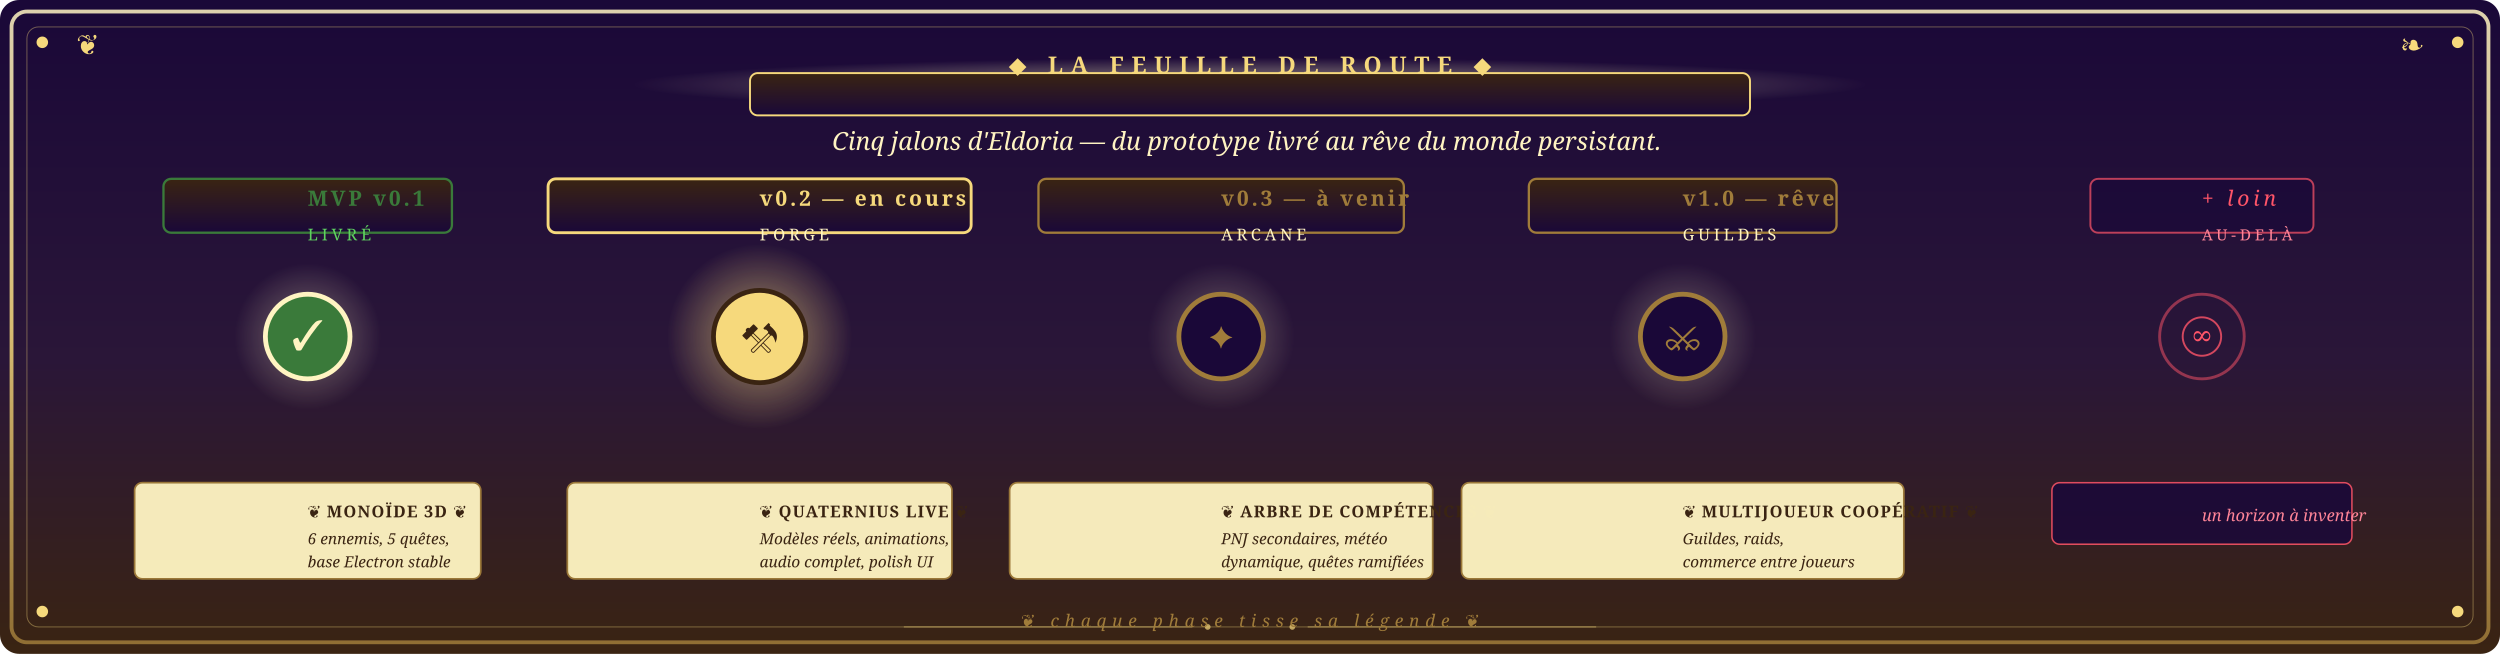
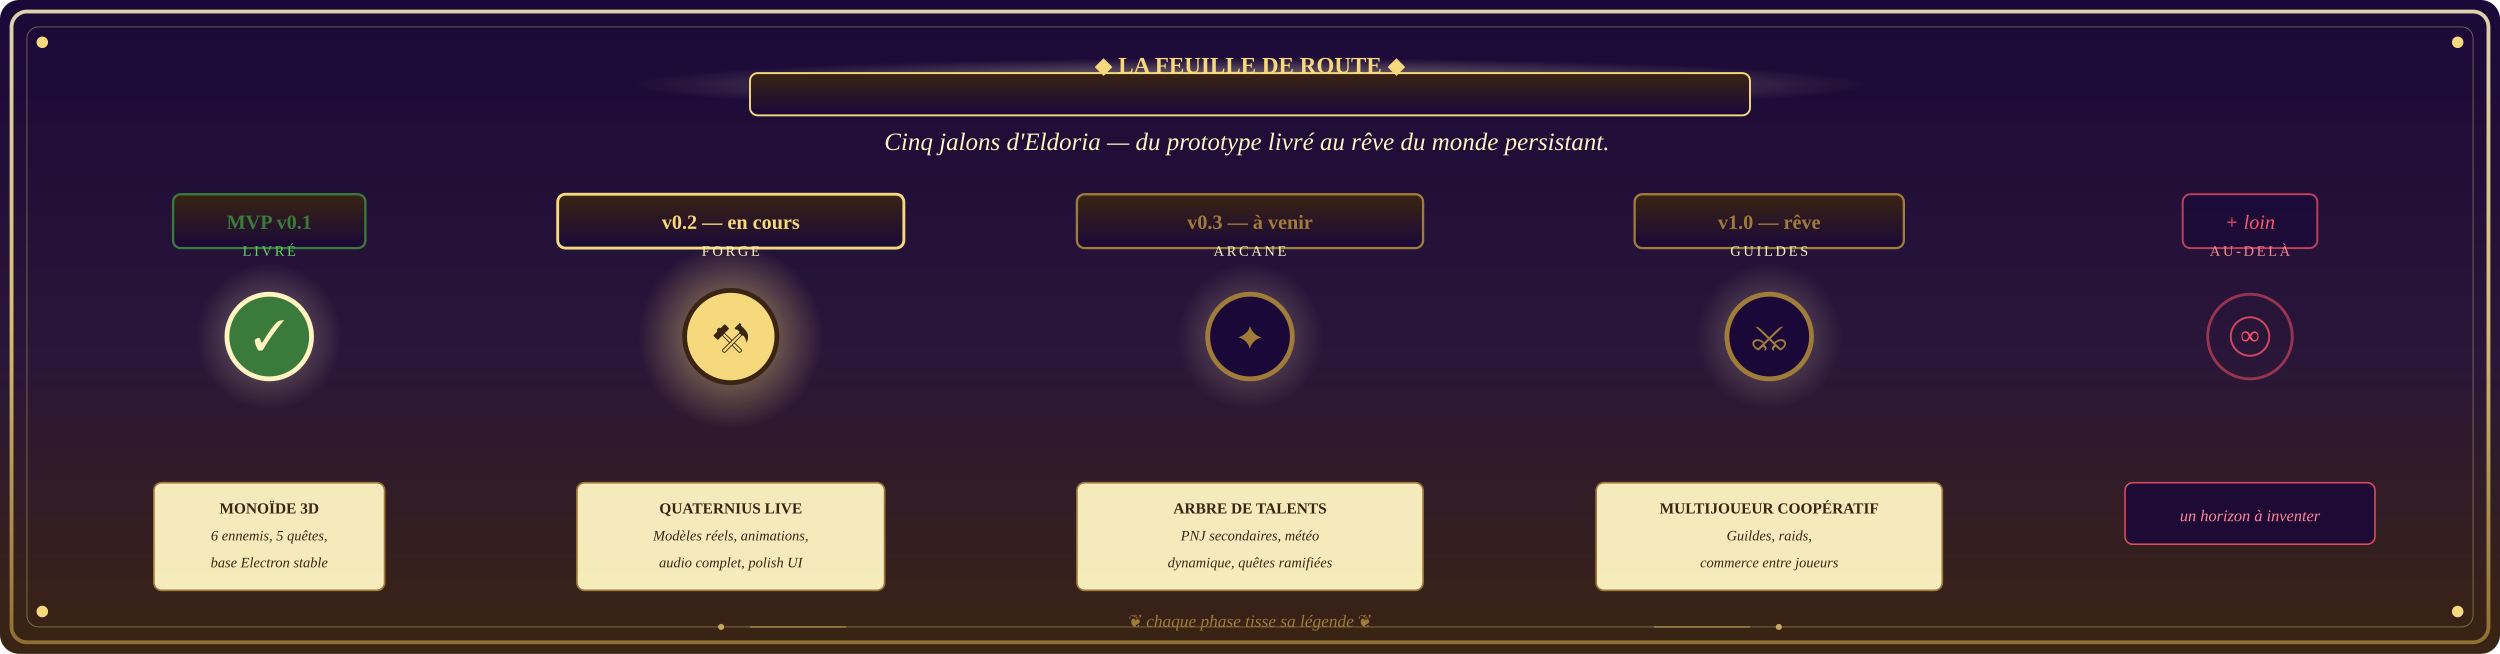
<svg xmlns="http://www.w3.org/2000/svg" viewBox="0 0 1300 340" width="100%" style="max-width:1300px">
  <defs>
    <linearGradient id="rlBg" x1="0" y1="0" x2="0" y2="1">
      <stop offset="0%" stop-color="#1a0838" />
      <stop offset="55%" stop-color="#2a1638" />
      <stop offset="100%" stop-color="#3a2412" />
    </linearGradient>
    <linearGradient id="rlGold" x1="0" y1="0" x2="0" y2="1">
      <stop offset="0%" stop-color="#fff4c2" />
      <stop offset="50%" stop-color="#f6d97c" />
      <stop offset="100%" stop-color="#a07c3a" />
    </linearGradient>
    <linearGradient id="rlLine" x1="0" y1="0" x2="1" y2="0">
      <stop offset="0%" stop-color="#3a7a3a" />
      <stop offset="28%" stop-color="#f6d97c" />
      <stop offset="70%" stop-color="#a07c3a" />
      <stop offset="100%" stop-color="#ff5468" />
    </linearGradient>
    <radialGradient id="rlGlow" cx="0.5" cy="0.5" r="0.5">
      <stop offset="0%" stop-color="#fff4c2" stop-opacity="0.55" />
      <stop offset="100%" stop-color="#fff4c2" stop-opacity="0" />
    </radialGradient>
    <radialGradient id="rlGlowGold" cx="0.5" cy="0.5" r="0.5">
      <stop offset="0%" stop-color="#f6d97c" stop-opacity="0.7" />
      <stop offset="100%" stop-color="#f6d97c" stop-opacity="0" />
    </radialGradient>
    <linearGradient id="rlPlaque" x1="0" y1="0" x2="0" y2="1">
      <stop offset="0%" stop-color="#3a2412" />
      <stop offset="100%" stop-color="#1a0838" />
    </linearGradient>
  </defs>
  <rect x="0" y="0" width="1300" height="340" fill="url(#rlBg)" rx="10" />
  <rect x="6" y="6" width="1288" height="328" fill="none" stroke="url(#rlGold)" stroke-width="2" opacity="0.85" rx="8">
    <animate attributeName="stroke-opacity" values="0.7;1;0.7" dur="4.2s" repeatCount="indefinite" />
  </rect>
  <rect x="14" y="14" width="1272" height="312" fill="none" stroke="#f6d97c" stroke-width="0.5" opacity="0.4" rx="6" />
  <circle cx="22" cy="22" r="3" fill="#f6d97c">
    <animate attributeName="opacity" values="0.4;1;0.4" dur="3.2s" repeatCount="indefinite" />
  </circle>
  <circle cx="1278" cy="22" r="3" fill="#f6d97c">
    <animate attributeName="opacity" values="0.4;1;0.4" dur="3.2s" begin="0.8s" repeatCount="indefinite" />
  </circle>
  <circle cx="22" cy="318" r="3" fill="#f6d97c">
    <animate attributeName="opacity" values="0.4;1;0.4" dur="3.2s" begin="1.6s" repeatCount="indefinite" />
  </circle>
  <circle cx="1278" cy="318" r="3" fill="#f6d97c">
    <animate attributeName="opacity" values="0.4;1;0.4" dur="3.2s" begin="2.4s" repeatCount="indefinite" />
  </circle>
-   <text x="40" y="28" fill="#f6d97c" font-family="Georgia, serif" font-size="14">❦</text>
-   <text x="1260" y="28" fill="#f6d97c" font-family="Georgia, serif" font-size="14" text-anchor="end">❧</text>
  <g transform="translate(650 38)" text-anchor="middle">
    <ellipse cx="0" cy="6" rx="320" ry="14" fill="url(#rlGlow)" />
    <rect x="-260" y="0" width="520" height="22" fill="url(#rlPlaque)" stroke="#f6d97c" stroke-width="1" rx="4">
      <animate attributeName="fill-opacity" values="0;1" dur="1.6s" fill="freeze" />
    </rect>
-     <text fill="#f6d97c" font-family="Georgia, serif" font-size="12" letter-spacing="4" font-weight="bold">◆ LA FEUILLE DE ROUTE ◆</text>
-     <text y="40" fill="#fff4c2" font-family="Georgia, serif" font-size="13" font-style="italic">
+     <text fill="#f6d97c" font-family="Georgia,'Times New Roman',serif" font-size="12" font-weight="bold" textLength="500" lengthAdjust="spacingAndGlyphs">◆ LA FEUILLE DE ROUTE ◆</text>
+     <text y="40" fill="#fff4c2" font-family="Georgia,'Times New Roman',serif" font-size="13" font-style="italic" textLength="510" lengthAdjust="spacingAndGlyphs">
      <tspan>Cinq jalons d'Eldoria — du prototype livré au rêve du monde persistant.</tspan>
      <animate attributeName="opacity" values="0;1" dur="1.8s" fill="freeze" />
    </text>
  </g>
  <g transform="translate(0 175)">
    <line x1="100" y1="0" x2="1200" y2="0" stroke="url(#rlLine)" stroke-width="18" stroke-linecap="round" opacity="0.22" />
    <line x1="100" y1="0" x2="1200" y2="0" stroke="url(#rlLine)" stroke-width="4" stroke-linecap="round">
      <animate attributeName="stroke-dasharray" values="0 1100;1100 0" dur="3.6s" fill="freeze" />
    </line>
    <circle r="10" fill="#fff4c2" opacity="0">
      <animate attributeName="opacity" values="0;0.9;0" dur="3.6s" repeatCount="indefinite" />
      <animate attributeName="cx" values="100;1200" dur="9s" repeatCount="indefinite" />
      <animate attributeName="cy" values="0" dur="9s" repeatCount="indefinite" />
    </circle>
  </g>
-   <g transform="translate(160 175)">
+   <g transform="translate(140 175)">
    <circle r="38" fill="url(#rlGlow)" opacity="0.7" />
    <circle r="22" fill="#3a7a3a" stroke="#fff4c2" stroke-width="2.5">
      <animate attributeName="r" values="22;24;22" dur="3.4s" repeatCount="indefinite" />
    </circle>
-     <text y="7" text-anchor="middle" font-family="Georgia, serif" font-size="22" fill="#fff4c2">✓</text>
-     <g transform="translate(0 -68)">
-       <rect x="-75" y="-14" width="150" height="28" fill="url(#rlPlaque)" stroke="#3a7a3a" stroke-width="1.2" rx="4" />
-       <text fill="#3a7a3a" font-family="Georgia, serif" font-size="11" letter-spacing="1.5" font-weight="bold">MVP v0.1</text>
-       <text y="18" fill="#5fd35f" font-family="Georgia, serif" font-size="8.5" letter-spacing="2">LIVRÉ</text>
+     <text y="7" text-anchor="middle" font-family="Georgia,'Times New Roman',serif" font-size="22" fill="#fff4c2">✓</text>
+     <g transform="translate(0 -60)">
+       <rect x="-50" y="-14" width="100" height="28" fill="url(#rlPlaque)" stroke="#3a7a3a" stroke-width="1.2" rx="4" />
+       <text x="0" y="4" text-anchor="middle" fill="#3a7a3a" font-family="Georgia,'Times New Roman',serif" font-size="10.5" font-weight="bold" textLength="92" lengthAdjust="spacingAndGlyphs">MVP v0.1</text>
+       <text x="0" y="18" text-anchor="middle" fill="#5fd35f" font-family="Georgia,'Times New Roman',serif" font-size="7.5" letter-spacing="1.4" textLength="64" lengthAdjust="spacingAndGlyphs">LIVRÉ</text>
    </g>
    <g transform="translate(0 76)">
-       <rect x="-90" y="0" width="180" height="50" fill="#fff4c2" stroke="#a07c3a" stroke-width="0.9" rx="4" opacity="0.95" />
-       <text y="18" fill="#3a2412" font-family="Georgia, serif" font-size="8.5" letter-spacing="0.6" font-weight="bold">❦ MONOÏDE 3D ❦</text>
-       <text y="32" fill="#3a2412" font-family="Georgia, serif" font-size="8" font-style="italic">6 ennemis, 5 quêtes,</text>
-       <text y="44" fill="#3a2412" font-family="Georgia, serif" font-size="8" font-style="italic">base Electron stable</text>
+       <rect x="-60" y="0" width="120" height="56" fill="#fff4c2" stroke="#a07c3a" stroke-width="0.9" rx="4" opacity="0.95" />
+       <text x="0" y="16" text-anchor="middle" fill="#3a2412" font-family="Georgia,'Times New Roman',serif" font-size="8" font-weight="bold" textLength="110" lengthAdjust="spacingAndGlyphs">MONOÏDE 3D</text>
+       <text x="0" y="30" text-anchor="middle" fill="#3a2412" font-family="Georgia,'Times New Roman',serif" font-size="7.5" font-style="italic" textLength="100" lengthAdjust="spacingAndGlyphs">6 ennemis, 5 quêtes,</text>
+       <text x="0" y="44" text-anchor="middle" fill="#3a2412" font-family="Georgia,'Times New Roman',serif" font-size="7.5" font-style="italic" textLength="100" lengthAdjust="spacingAndGlyphs">base Electron stable</text>
    </g>
  </g>
-   <g transform="translate(395 175)">
+   <g transform="translate(380 175)">
    <circle r="48" fill="url(#rlGlowGold)" opacity="0.9">
      <animate attributeName="r" values="44;54;44" dur="2.8s" repeatCount="indefinite" />
      <animate attributeName="opacity" values="0.6;0.95;0.6" dur="2.8s" repeatCount="indefinite" />
    </circle>
    <circle r="24" fill="#f6d97c" stroke="#3a2412" stroke-width="2.5">
      <animate attributeName="r" values="22;28;22" dur="2.4s" repeatCount="indefinite" />
    </circle>
-     <text y="7" text-anchor="middle" font-family="Georgia, serif" font-size="20" font-weight="bold" fill="#3a2412">⚒</text>
-     <g transform="translate(0 -68)">
-       <rect x="-110" y="-14" width="220" height="28" fill="url(#rlPlaque)" stroke="#f6d97c" stroke-width="1.5" rx="4">
+     <text y="7" text-anchor="middle" font-family="Georgia,'Times New Roman',serif" font-size="20" font-weight="bold" fill="#3a2412">⚒</text>
+     <g transform="translate(0 -60)">
+       <rect x="-90" y="-14" width="180" height="28" fill="url(#rlPlaque)" stroke="#f6d97c" stroke-width="1.5" rx="4">
        <animate attributeName="stroke-opacity" values="0.6;1;0.6" dur="2.4s" repeatCount="indefinite" />
      </rect>
-       <text fill="#f6d97c" font-family="Georgia, serif" font-size="11" letter-spacing="1.5" font-weight="bold">v0.2 — en cours</text>
-       <text y="18" fill="#fff4c2" font-family="Georgia, serif" font-size="8.5" letter-spacing="2">FORGE</text>
+       <text x="0" y="4" text-anchor="middle" fill="#f6d97c" font-family="Georgia,'Times New Roman',serif" font-size="10.5" font-weight="bold" textLength="170" lengthAdjust="spacingAndGlyphs">v0.2 — en cours</text>
+       <text x="0" y="18" text-anchor="middle" fill="#fff4c2" font-family="Georgia,'Times New Roman',serif" font-size="7.5" letter-spacing="1.4" textLength="48" lengthAdjust="spacingAndGlyphs">FORGE</text>
    </g>
    <g transform="translate(0 76)">
-       <rect x="-100" y="0" width="200" height="50" fill="#fff4c2" stroke="#a07c3a" stroke-width="0.9" rx="4" opacity="0.95" />
-       <text y="18" fill="#3a2412" font-family="Georgia, serif" font-size="8.5" letter-spacing="0.6" font-weight="bold">❦ QUATERNIUS LIVE ❦</text>
-       <text y="32" fill="#3a2412" font-family="Georgia, serif" font-size="8" font-style="italic">Modèles réels, animations,</text>
-       <text y="44" fill="#3a2412" font-family="Georgia, serif" font-size="8" font-style="italic">audio complet, polish UI</text>
+       <rect x="-80" y="0" width="160" height="56" fill="#fff4c2" stroke="#a07c3a" stroke-width="0.9" rx="4" opacity="0.95" />
+       <text x="0" y="16" text-anchor="middle" fill="#3a2412" font-family="Georgia,'Times New Roman',serif" font-size="8" font-weight="bold" textLength="150" lengthAdjust="spacingAndGlyphs">QUATERNIUS LIVE</text>
+       <text x="0" y="30" text-anchor="middle" fill="#3a2412" font-family="Georgia,'Times New Roman',serif" font-size="7.5" font-style="italic" textLength="140" lengthAdjust="spacingAndGlyphs">Modèles réels, animations,</text>
+       <text x="0" y="44" text-anchor="middle" fill="#3a2412" font-family="Georgia,'Times New Roman',serif" font-size="7.5" font-style="italic" textLength="140" lengthAdjust="spacingAndGlyphs">audio complet, polish UI</text>
    </g>
  </g>
-   <g transform="translate(635 175)">
+   <g transform="translate(650 175)">
    <circle r="38" fill="url(#rlGlow)" opacity="0.6">
      <animate attributeName="opacity" values="0.4;0.75;0.4" dur="3.6s" begin="0.4s" repeatCount="indefinite" />
    </circle>
    <circle r="22" fill="#1a0838" stroke="#a07c3a" stroke-width="2.5" />
-     <text y="6" text-anchor="middle" font-family="Georgia, serif" font-size="16" font-weight="bold" fill="#a07c3a">✦</text>
-     <g transform="translate(0 -68)">
-       <rect x="-95" y="-14" width="190" height="28" fill="url(#rlPlaque)" stroke="#a07c3a" stroke-width="1.2" rx="4" />
-       <text fill="#a07c3a" font-family="Georgia, serif" font-size="11" letter-spacing="1.5" font-weight="bold">v0.3 — à venir</text>
-       <text y="18" fill="#fff4c2" font-family="Georgia, serif" font-size="8.5" letter-spacing="2">ARCANE</text>
+     <text y="6" text-anchor="middle" font-family="Georgia,'Times New Roman',serif" font-size="16" font-weight="bold" fill="#a07c3a">✦</text>
+     <g transform="translate(0 -60)">
+       <rect x="-90" y="-14" width="180" height="28" fill="url(#rlPlaque)" stroke="#a07c3a" stroke-width="1.2" rx="4" />
+       <text x="0" y="4" text-anchor="middle" fill="#a07c3a" font-family="Georgia,'Times New Roman',serif" font-size="10.5" font-weight="bold" textLength="170" lengthAdjust="spacingAndGlyphs">v0.3 — à venir</text>
+       <text x="0" y="18" text-anchor="middle" fill="#fff4c2" font-family="Georgia,'Times New Roman',serif" font-size="7.5" letter-spacing="1.4" textLength="62" lengthAdjust="spacingAndGlyphs">ARCANE</text>
    </g>
    <g transform="translate(0 76)">
-       <rect x="-110" y="0" width="220" height="50" fill="#fff4c2" stroke="#a07c3a" stroke-width="0.9" rx="4" opacity="0.95" />
-       <text y="18" fill="#3a2412" font-family="Georgia, serif" font-size="8.5" letter-spacing="0.6" font-weight="bold">❦ ARBRE DE COMPÉTENCES ❦</text>
-       <text y="32" fill="#3a2412" font-family="Georgia, serif" font-size="8" font-style="italic">PNJ secondaires, météo</text>
-       <text y="44" fill="#3a2412" font-family="Georgia, serif" font-size="8" font-style="italic">dynamique, quêtes ramifiées</text>
+       <rect x="-90" y="0" width="180" height="56" fill="#fff4c2" stroke="#a07c3a" stroke-width="0.9" rx="4" opacity="0.95" />
+       <text x="0" y="16" text-anchor="middle" fill="#3a2412" font-family="Georgia,'Times New Roman',serif" font-size="8" font-weight="bold" textLength="170" lengthAdjust="spacingAndGlyphs">ARBRE DE TALENTS</text>
+       <text x="0" y="30" text-anchor="middle" fill="#3a2412" font-family="Georgia,'Times New Roman',serif" font-size="7.5" font-style="italic" textLength="160" lengthAdjust="spacingAndGlyphs">PNJ secondaires, météo</text>
+       <text x="0" y="44" text-anchor="middle" fill="#3a2412" font-family="Georgia,'Times New Roman',serif" font-size="7.5" font-style="italic" textLength="160" lengthAdjust="spacingAndGlyphs">dynamique, quêtes ramifiées</text>
    </g>
  </g>
-   <g transform="translate(875 175)">
+   <g transform="translate(920 175)">
    <circle r="38" fill="url(#rlGlow)" opacity="0.6">
      <animate attributeName="opacity" values="0.4;0.75;0.4" dur="3.6s" begin="0.8s" repeatCount="indefinite" />
    </circle>
    <circle r="22" fill="#1a0838" stroke="#a07c3a" stroke-width="2.5" />
-     <text y="6" text-anchor="middle" font-family="Georgia, serif" font-size="18" font-weight="bold" fill="#a07c3a">⚔</text>
-     <g transform="translate(0 -68)">
-       <rect x="-80" y="-14" width="160" height="28" fill="url(#rlPlaque)" stroke="#a07c3a" stroke-width="1.2" rx="4" />
-       <text fill="#a07c3a" font-family="Georgia, serif" font-size="11" letter-spacing="1.5" font-weight="bold">v1.0 — rêve</text>
-       <text y="18" fill="#fff4c2" font-family="Georgia, serif" font-size="8.5" letter-spacing="2">GUILDES</text>
+     <text y="6" text-anchor="middle" font-family="Georgia,'Times New Roman',serif" font-size="18" font-weight="bold" fill="#a07c3a">⚔</text>
+     <g transform="translate(0 -60)">
+       <rect x="-70" y="-14" width="140" height="28" fill="url(#rlPlaque)" stroke="#a07c3a" stroke-width="1.2" rx="4" />
+       <text x="0" y="4" text-anchor="middle" fill="#a07c3a" font-family="Georgia,'Times New Roman',serif" font-size="10.5" font-weight="bold" textLength="130" lengthAdjust="spacingAndGlyphs">v1.0 — rêve</text>
+       <text x="0" y="18" text-anchor="middle" fill="#fff4c2" font-family="Georgia,'Times New Roman',serif" font-size="7.5" letter-spacing="1.4" textLength="64" lengthAdjust="spacingAndGlyphs">GUILDES</text>
    </g>
    <g transform="translate(0 76)">
-       <rect x="-115" y="0" width="230" height="50" fill="#fff4c2" stroke="#a07c3a" stroke-width="0.9" rx="4" opacity="0.95" />
-       <text y="18" fill="#3a2412" font-family="Georgia, serif" font-size="8.5" letter-spacing="0.6" font-weight="bold">❦ MULTIJOUEUR COOPÉRATIF ❦</text>
-       <text y="32" fill="#3a2412" font-family="Georgia, serif" font-size="8" font-style="italic">Guildes, raids,</text>
-       <text y="44" fill="#3a2412" font-family="Georgia, serif" font-size="8" font-style="italic">commerce entre joueurs</text>
+       <rect x="-90" y="0" width="180" height="56" fill="#fff4c2" stroke="#a07c3a" stroke-width="0.9" rx="4" opacity="0.95" />
+       <text x="0" y="16" text-anchor="middle" fill="#3a2412" font-family="Georgia,'Times New Roman',serif" font-size="8" font-weight="bold" textLength="170" lengthAdjust="spacingAndGlyphs">MULTIJOUEUR COOPÉRATIF</text>
+       <text x="0" y="30" text-anchor="middle" fill="#3a2412" font-family="Georgia,'Times New Roman',serif" font-size="7.5" font-style="italic" textLength="160" lengthAdjust="spacingAndGlyphs">Guildes, raids,</text>
+       <text x="0" y="44" text-anchor="middle" fill="#3a2412" font-family="Georgia,'Times New Roman',serif" font-size="7.5" font-style="italic" textLength="160" lengthAdjust="spacingAndGlyphs">commerce entre joueurs</text>
    </g>
  </g>
-   <g transform="translate(1145 175)">
+   <g transform="translate(1170 175)">
    <circle r="22" fill="none" stroke="#ff5468" stroke-width="1.5" opacity="0.5">
      <animate attributeName="r" values="20;30;20" dur="4.2s" repeatCount="indefinite" />
      <animate attributeName="opacity" values="0.5;0.15;0.5" dur="4.2s" repeatCount="indefinite" />
    </circle>
    <circle r="10" fill="none" stroke="#ff5468" stroke-width="1" opacity="0.8" />
-     <text y="4" text-anchor="middle" font-family="Georgia, serif" font-size="14" fill="#ff5468">∞</text>
-     <g transform="translate(0 -68)">
-       <rect x="-58" y="-14" width="116" height="28" fill="#1a0838" stroke="#ff5468" stroke-width="1" rx="4" opacity="0.7" />
-       <text fill="#ff5468" font-family="Georgia, serif" font-size="11" letter-spacing="2" font-style="italic">+ loin</text>
-       <text y="18" fill="#ff8598" font-family="Georgia, serif" font-size="8" letter-spacing="2">AU-DELÀ</text>
+     <text y="4" text-anchor="middle" font-family="Georgia,'Times New Roman',serif" font-size="14" fill="#ff5468">∞</text>
+     <g transform="translate(0 -60)">
+       <rect x="-35" y="-14" width="70" height="28" fill="#1a0838" stroke="#ff5468" stroke-width="1" rx="4" opacity="0.7" />
+       <text x="0" y="4" text-anchor="middle" fill="#ff5468" font-family="Georgia,'Times New Roman',serif" font-size="10.5" font-style="italic" textLength="62" lengthAdjust="spacingAndGlyphs">+ loin</text>
+       <text x="0" y="18" text-anchor="middle" fill="#ff8598" font-family="Georgia,'Times New Roman',serif" font-size="7.5" letter-spacing="1.4" textLength="64" lengthAdjust="spacingAndGlyphs">AU-DELÀ</text>
    </g>
    <g transform="translate(0 76)">
-       <rect x="-78" y="0" width="156" height="32" fill="#1a0838" stroke="#ff5468" stroke-width="0.8" rx="4" opacity="0.85" />
-       <text y="20" fill="#ff8598" font-family="Georgia, serif" font-size="8.5" font-style="italic">un horizon à inventer</text>
+       <rect x="-65" y="0" width="130" height="32" fill="#1a0838" stroke="#ff5468" stroke-width="0.8" rx="4" opacity="0.85" />
+       <text x="0" y="20" text-anchor="middle" fill="#ff8598" font-family="Georgia,'Times New Roman',serif" font-size="8.5" font-style="italic" textLength="120" lengthAdjust="spacingAndGlyphs">un horizon à inventer</text>
    </g>
  </g>
  <g transform="translate(650 326)" text-anchor="middle">
-     <line x1="-180" y1="0" x2="-30" y2="0" stroke="#f6d97c" stroke-width="0.6" opacity="0.45" />
-     <line x1="30" y1="0" x2="180" y2="0" stroke="#f6d97c" stroke-width="0.6" opacity="0.45" />
-     <circle cx="-22" cy="0" r="1.5" fill="#f6d97c" opacity="0.7" />
-     <circle cx="22" cy="0" r="1.5" fill="#f6d97c" opacity="0.7" />
-     <text fill="#a07c3a" font-family="Georgia, serif" font-size="9" letter-spacing="3" font-style="italic">❦ chaque phase tisse sa légende ❦</text>
+     <line x1="-260" y1="0" x2="-210" y2="0" stroke="#f6d97c" stroke-width="0.6" opacity="0.5" />
+     <line x1="210" y1="0" x2="260" y2="0" stroke="#f6d97c" stroke-width="0.6" opacity="0.5" />
+     <circle cx="-275" cy="0" r="1.6" fill="#f6d97c" opacity="0.7" />
+     <circle cx="275" cy="0" r="1.6" fill="#f6d97c" opacity="0.7" />
+     <text fill="#a07c3a" font-family="Georgia,'Times New Roman',serif" font-size="9" font-style="italic" textLength="320" lengthAdjust="spacingAndGlyphs">❦ chaque phase tisse sa légende ❦</text>
  </g>
</svg>
